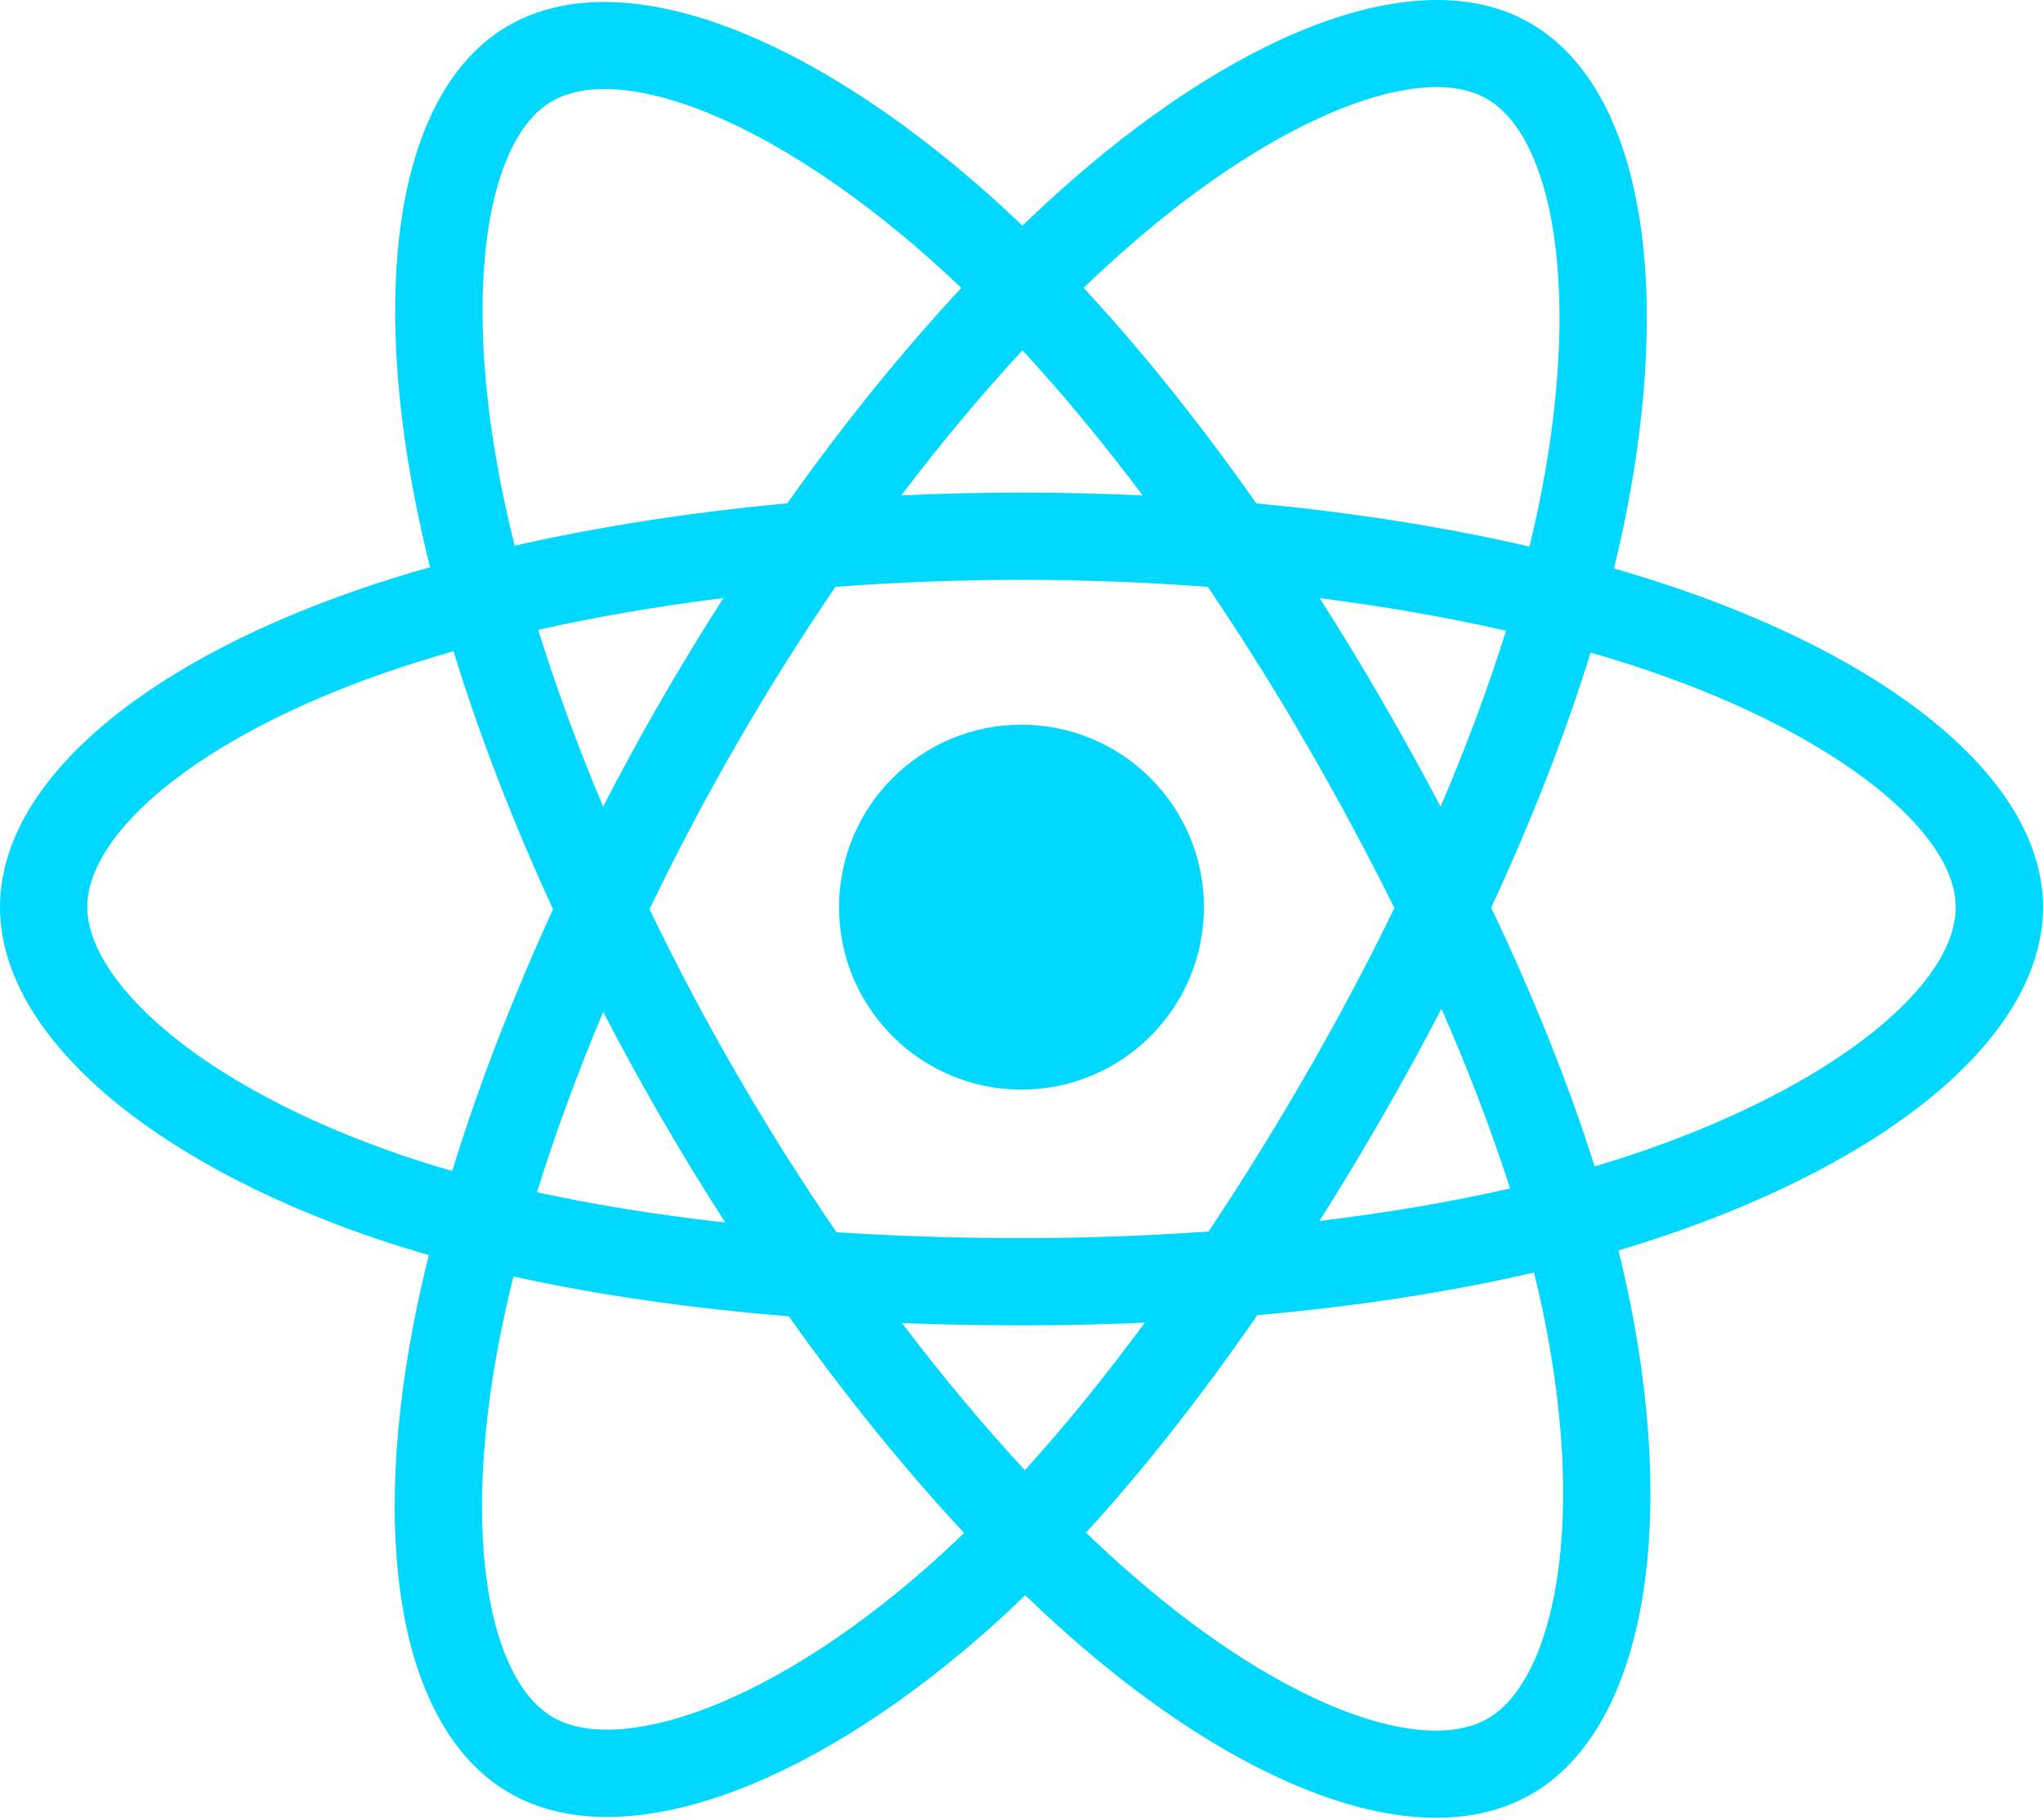
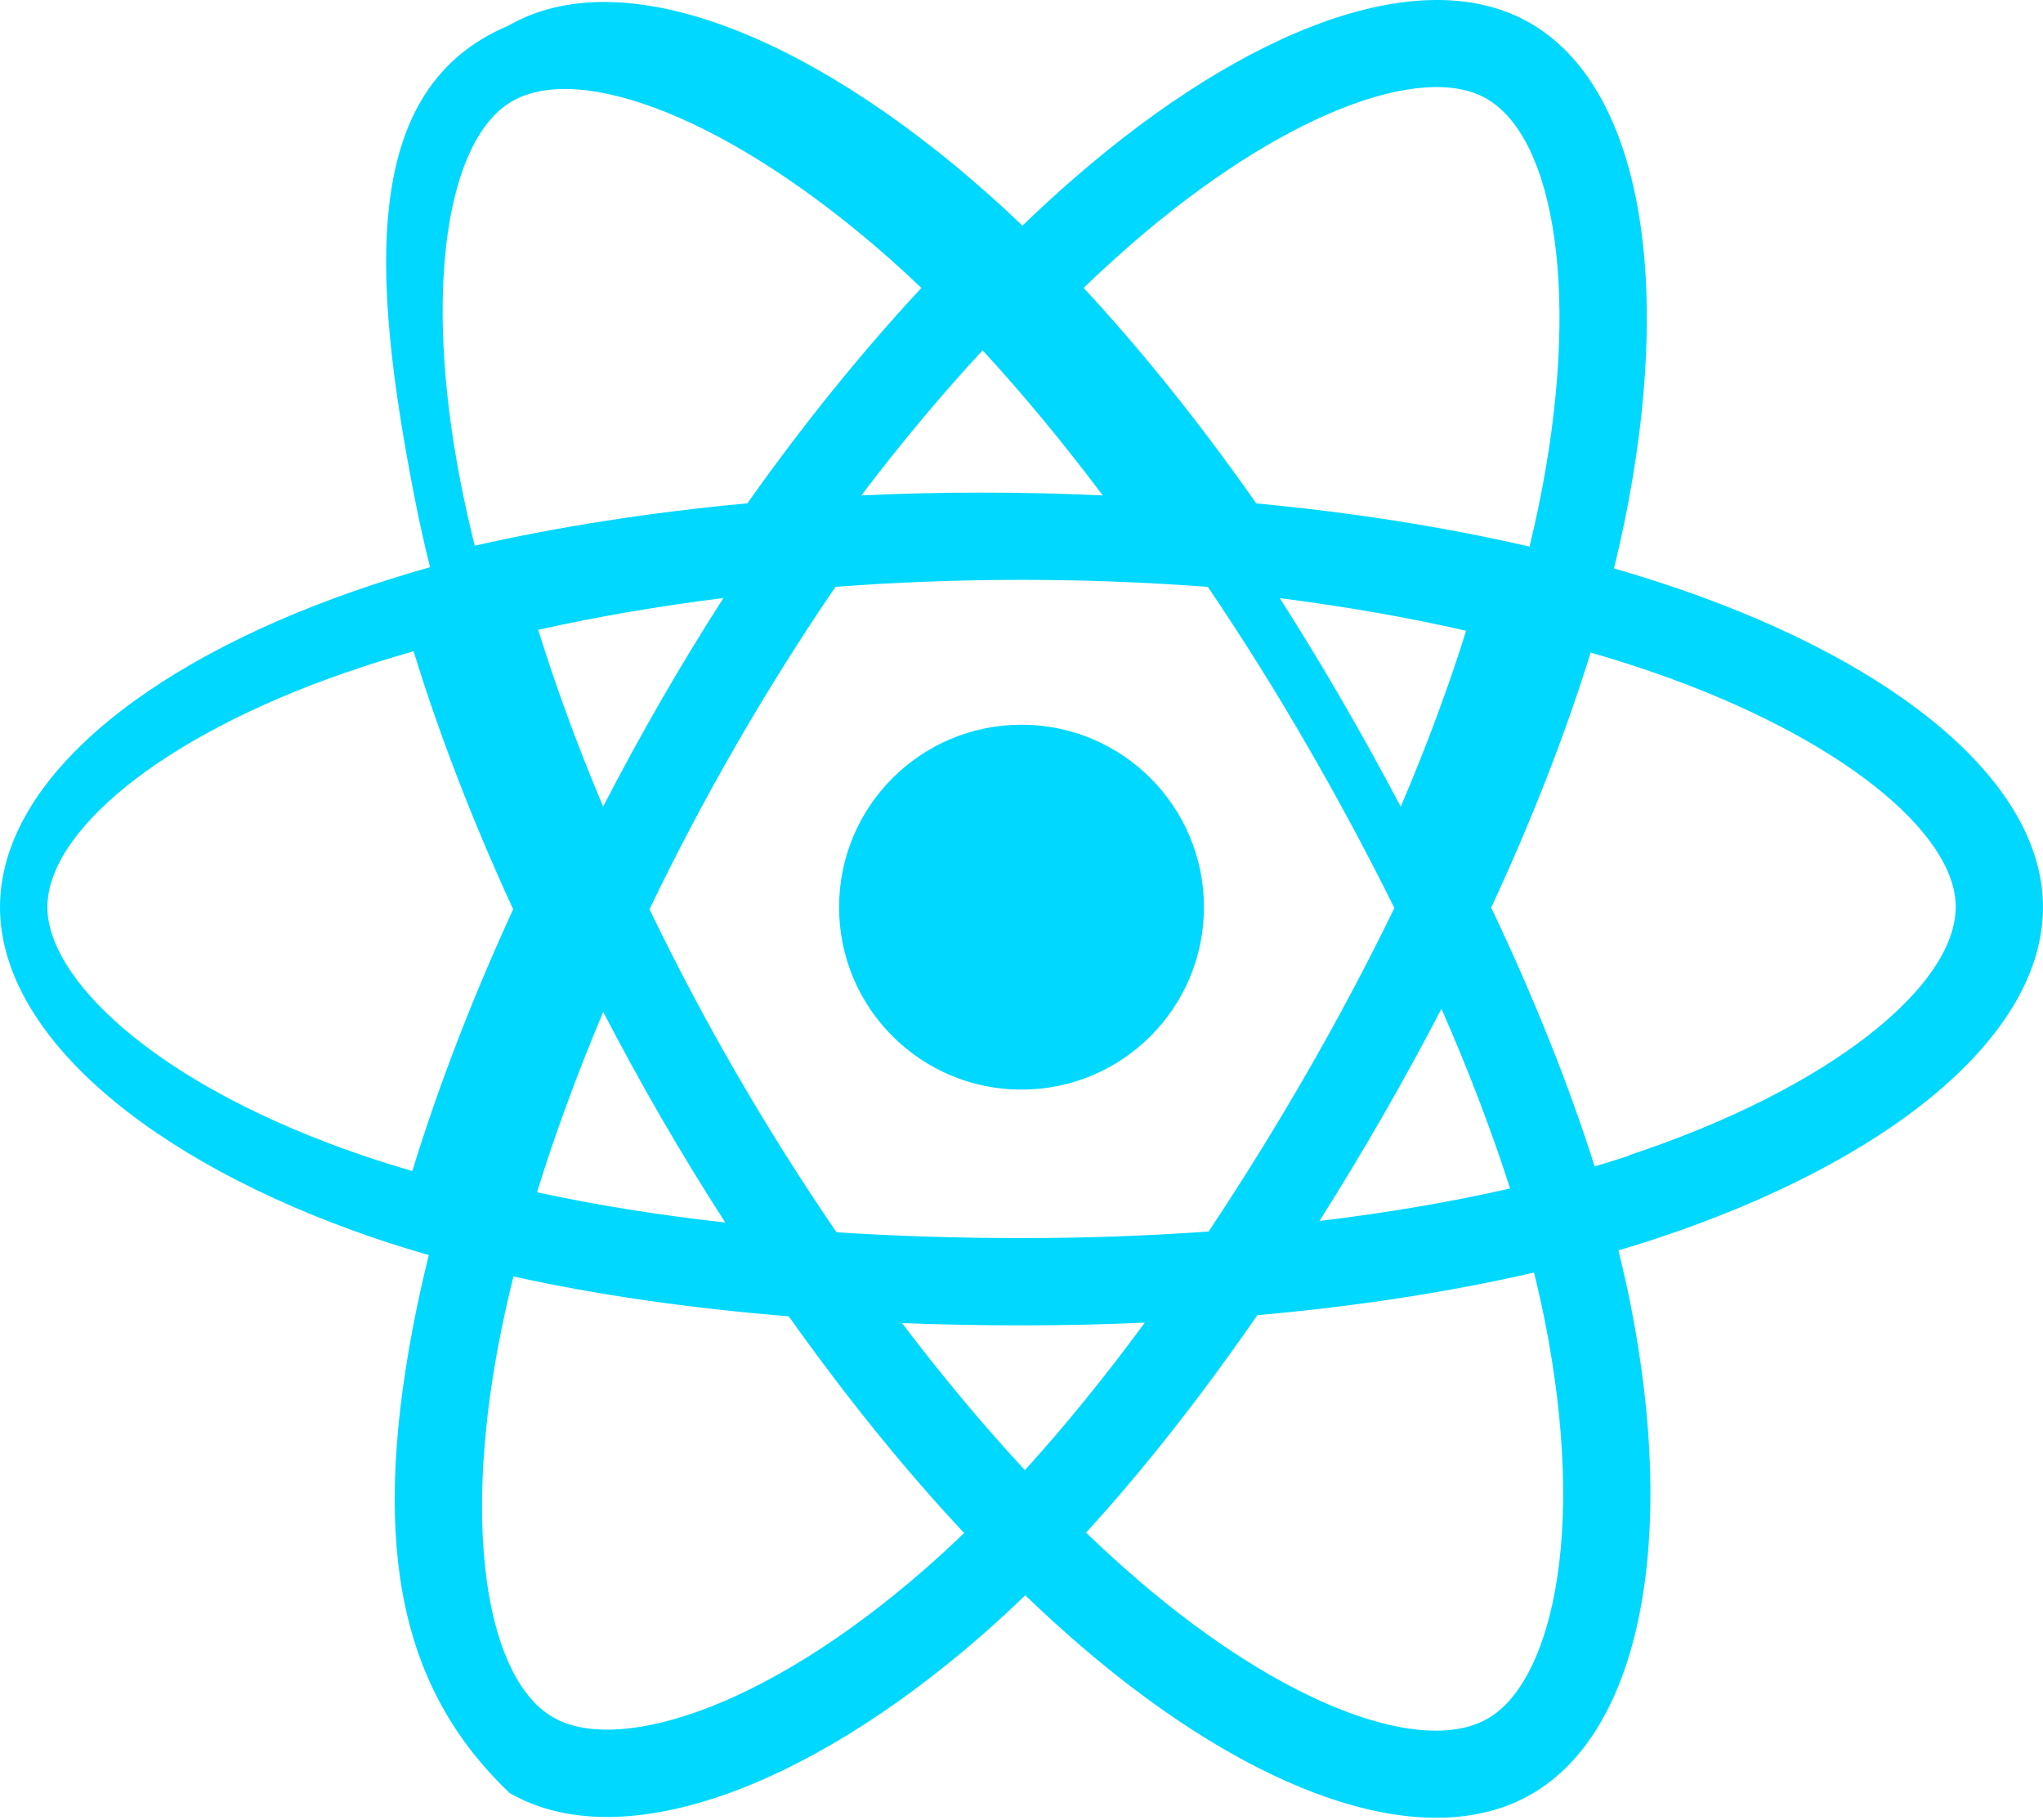
<svg xmlns="http://www.w3.org/2000/svg" aria-hidden="true" role="img" class="iconify iconify--logos" width="35.93" height="32" preserveAspectRatio="xMidYMid meet" viewBox="0 0 256 228">
-   <path fill="#00D8FF" d="M210.483 73.824a171.49 171.49 0 0 0-8.24-2.597c.465-1.9.893-3.777 1.273-5.621c6.238-30.281 2.16-54.676-11.769-62.708c-13.355-7.7-35.196.329-57.254 19.526a171.23 171.23 0 0 0-6.375 5.848a155.866 155.866 0 0 0-4.241-3.917C100.759 3.829 77.587-4.822 63.673 3.233C50.33 10.957 46.379 33.89 51.995 62.588a170.974 170.974 0 0 0 1.892 8.48c-3.28.932-6.445 1.924-9.474 2.98C17.309 83.498 0 98.307 0 113.668c0 15.865 18.582 31.778 46.812 41.427a145.52 145.52 0 0 0 6.921 2.165a167.467 167.467 0 0 0-2.01 9.138c-5.354 28.2-1.173 50.591 12.134 58.266c13.744 7.926 36.812-.22 59.273-19.855a145.567 145.567 0 0 0 5.342-4.923a168.064 168.064 0 0 0 6.92 6.314c21.758 18.722 43.246 26.282 56.54 18.586c13.731-7.949 18.194-32.003 12.4-61.268a145.016 145.016 0 0 0-1.535-6.842c1.62-.48 3.21-.974 4.76-1.488c29.348-9.723 48.443-25.443 48.443-41.52c0-15.417-17.868-30.326-45.517-39.844Zm-6.365 70.984c-1.4.463-2.836.91-4.3 1.345c-3.24-10.257-7.612-21.163-12.963-32.432c5.106-11 9.31-21.767 12.459-31.957c2.619.758 5.16 1.557 7.61 2.4c23.69 8.156 38.14 20.213 38.14 29.504c0 9.896-15.606 22.743-40.946 31.14Zm-10.514 20.834c2.562 12.94 2.927 24.64 1.23 33.787c-1.524 8.219-4.59 13.698-8.382 15.893c-8.067 4.67-25.32-1.4-43.927-17.412a156.726 156.726 0 0 1-6.437-5.87c7.214-7.889 14.423-17.06 21.459-27.246c12.376-1.098 24.068-2.894 34.671-5.345a134.17 134.17 0 0 1 1.386 6.193ZM87.276 214.515c-7.882 2.783-14.16 2.863-17.955.675c-8.075-4.657-11.432-22.636-6.853-46.752a156.923 156.923 0 0 1 1.869-8.499c10.486 2.32 22.093 3.988 34.498 4.994c7.084 9.967 14.501 19.128 21.976 27.15a134.668 134.668 0 0 1-4.877 4.492c-9.933 8.682-19.886 14.842-28.658 17.94ZM50.35 144.747c-12.483-4.267-22.792-9.812-29.858-15.863c-6.35-5.437-9.555-10.836-9.555-15.216c0-9.322 13.897-21.212 37.076-29.293c2.813-.98 5.757-1.905 8.812-2.773c3.204 10.42 7.406 21.315 12.477 32.332c-5.137 11.18-9.399 22.249-12.634 32.792a134.718 134.718 0 0 1-6.318-1.979Zm12.378-84.26c-4.811-24.587-1.616-43.134 6.425-47.789c8.564-4.958 27.502 2.111 47.463 19.835a144.318 144.318 0 0 1 3.841 3.545c-7.438 7.987-14.787 17.08-21.808 26.988c-12.04 1.116-23.565 2.908-34.161 5.309a160.342 160.342 0 0 1-1.76-7.887Zm110.427 27.268a347.8 347.8 0 0 0-7.785-12.803c8.168 1.033 15.994 2.404 23.343 4.08c-2.206 7.072-4.956 14.465-8.193 22.045a381.151 381.151 0 0 0-7.365-13.322Zm-45.032-43.861c5.044 5.465 10.096 11.566 15.065 18.186a322.04 322.04 0 0 0-30.257-.006c4.974-6.559 10.069-12.652 15.192-18.18ZM82.802 87.83a323.167 323.167 0 0 0-7.227 13.238c-3.184-7.553-5.909-14.98-8.134-22.152c7.304-1.634 15.093-2.97 23.209-3.984a321.524 321.524 0 0 0-7.848 12.897Zm8.081 65.352c-8.385-.936-16.291-2.203-23.593-3.793c2.26-7.3 5.045-14.885 8.298-22.6a321.187 321.187 0 0 0 7.257 13.246c2.594 4.48 5.28 8.868 8.038 13.147Zm37.542 31.03c-5.184-5.592-10.354-11.779-15.403-18.433c4.902.192 9.899.29 14.978.29c5.218 0 10.376-.117 15.453-.343c-4.985 6.774-10.018 12.97-15.028 18.486Zm52.198-57.817c3.422 7.8 6.306 15.345 8.596 22.52c-7.422 1.694-15.436 3.058-23.88 4.071a382.417 382.417 0 0 0 7.859-13.026a347.403 347.403 0 0 0 7.425-13.565Zm-16.898 8.101a358.557 358.557 0 0 1-12.281 19.815a329.4 329.4 0 0 1-23.444.823c-7.967 0-15.716-.248-23.178-.732a310.202 310.202 0 0 1-12.513-19.846h.001a307.41 307.41 0 0 1-10.923-20.627a310.278 310.278 0 0 1 10.89-20.637l-.001.001a307.318 307.318 0 0 1 12.413-19.761c7.613-.576 15.42-.876 23.31-.876H128c7.926 0 15.743.303 23.354.883a329.357 329.357 0 0 1 12.335 19.695a358.489 358.489 0 0 1 11.036 20.54a329.472 329.472 0 0 1-11 20.722Zm22.56-122.124c8.572 4.944 11.906 24.881 6.52 51.026c-.344 1.668-.73 3.367-1.15 5.09c-10.622-2.452-22.155-4.275-34.23-5.408c-7.034-10.017-14.323-19.124-21.64-27.008a160.789 160.789 0 0 1 5.888-5.4c18.9-16.447 36.564-22.941 44.612-18.3ZM128 90.808c12.625 0 22.86 10.235 22.86 22.86s-10.235 22.86-22.86 22.86s-22.86-10.235-22.86-22.86s10.235-22.86 22.86-22.86Z" />
+   <path fill="#00D8FF" d="M210.483 73.824a171.49 171.49 0 0 0-8.24-2.597c.465-1.9.893-3.777 1.273-5.621c6.238-30.281 2.16-54.676-11.769-62.708c-13.355-7.7-35.196.329-57.254 19.526a171.23 171.23 0 0 0-6.375 5.848a155.866 155.866 0 0 0-4.241-3.917C100.759 3.829 77.587-4.822 63.673 3.233C45.33 10.957 46.379 33.89 51.995 62.588a170.974 170.974 0 0 0 1.892 8.48c-3.28.932-6.445 1.924-9.474 2.98C17.309 83.498 0 98.307 0 113.668c0 15.865 18.582 31.778 46.812 41.427a145.52 145.52 0 0 0 6.921 2.165a167.467 167.467 0 0 0-2.01 9.138c-5.354 28.2-1.173 45.591 12.134 58.266c13.744 7.926 36.812-.22 59.273-19.855a145.567 145.567 0 0 0 5.342-4.923a168.064 168.064 0 0 0 6.92 6.314c21.758 18.722 43.246 26.282 56.54 18.586c13.731-7.949 18.194-32.003 12.4-61.268a145.016 145.016 0 0 0-1.535-6.842c1.62-.48 3.21-.974 4.76-1.488c29.348-9.723 48.443-25.443 48.443-41.52c0-15.417-17.868-30.326-45.517-39.844Zm-6.365 70.984c-1.4.463-2.836.91-4.3 1.345c-3.24-10.257-7.612-21.163-12.963-32.432c5.106-11 9.31-21.767 12.459-31.957c2.619.758 5.16 1.557 7.61 2.4c23.69 8.156 38.14 20.213 38.14 29.454c0 9.896-15.606 22.743-40.946 31.14Zm-10.514 20.834c2.562 12.94 2.927 24.64 1.23 33.787c-1.524 8.219-4.59 13.698-8.382 15.893c-8.067 4.67-25.32-1.4-43.927-17.412a156.726 156.726 0 0 1-6.437-5.87c7.214-7.889 14.423-17.06 21.459-27.246c12.376-1.098 24.068-2.894 34.671-5.345a134.17 134.17 0 0 1 1.386 6.193ZM87.276 214.515c-7.882 2.783-14.16 2.863-17.955.675c-8.075-4.657-11.432-22.636-6.853-46.752a156.923 156.923 0 0 1 1.869-8.499c10.486 2.32 22.093 3.988 34.498 4.994c7.084 9.967 14.451 19.128 21.976 27.15a134.668 134.668 0 0 1-4.877 4.492c-9.933 8.682-19.886 14.842-28.658 17.94ZM45.35 144.747c-12.483-4.267-22.792-9.812-29.858-15.863c-6.35-5.437-9.555-10.836-9.555-15.216c0-9.322 13.897-21.212 37.076-29.293c2.813-.98 5.757-1.905 8.812-2.773c3.204 10.42 7.406 21.315 12.477 32.332c-5.137 11.18-9.399 22.249-12.634 32.792a134.718 134.718 0 0 1-6.318-1.979Zm12.378-84.26c-4.811-24.587-1.616-43.134 6.425-47.789c8.564-4.958 27.452 2.111 47.463 19.835a144.318 144.318 0 0 1 3.841 3.545c-7.438 7.987-14.787 17.08-21.808 26.988c-12.04 1.116-23.565 2.908-34.161 5.309a160.342 160.342 0 0 1-1.76-7.887Zm110.427 27.268a347.8 347.8 0 0 0-7.785-12.803c8.168 1.033 15.994 2.404 23.343 4.08c-2.206 7.072-4.956 14.465-8.193 22.045a381.151 381.151 0 0 0-7.365-13.322Zm-45.032-43.861c5.044 5.465 10.096 11.566 15.065 18.186a322.04 322.04 0 0 0-30.257-.006c4.974-6.559 10.069-12.652 15.192-18.18ZM82.802 87.83a323.167 323.167 0 0 0-7.227 13.238c-3.184-7.553-5.909-14.98-8.134-22.152c7.304-1.634 15.093-2.97 23.209-3.984a321.524 321.524 0 0 0-7.848 12.897Zm8.081 65.352c-8.385-.936-16.291-2.203-23.593-3.793c2.26-7.3 5.045-14.885 8.298-22.6a321.187 321.187 0 0 0 7.257 13.246c2.594 4.48 5.28 8.868 8.038 13.147Zm37.542 31.03c-5.184-5.592-10.354-11.779-15.403-18.433c4.902.192 9.899.29 14.978.29c5.218 0 10.376-.117 15.453-.343c-4.985 6.774-10.018 12.97-15.028 18.486Zm52.198-57.817c3.422 7.8 6.306 15.345 8.596 22.52c-7.422 1.694-15.436 3.058-23.88 4.071a382.417 382.417 0 0 0 7.859-13.026a347.403 347.403 0 0 0 7.425-13.565Zm-16.898 8.101a358.557 358.557 0 0 1-12.281 19.815a329.4 329.4 0 0 1-23.444.823c-7.967 0-15.716-.248-23.178-.732a310.202 310.202 0 0 1-12.513-19.846h.001a307.41 307.41 0 0 1-10.923-20.627a310.278 310.278 0 0 1 10.89-20.637l-.001.001a307.318 307.318 0 0 1 12.413-19.761c7.613-.576 15.42-.876 23.31-.876H128c7.926 0 15.743.303 23.354.883a329.357 329.357 0 0 1 12.335 19.695a358.489 358.489 0 0 1 11.036 20.54a329.472 329.472 0 0 1-11 20.722Zm22.56-122.124c8.572 4.944 11.906 24.881 6.52 51.026c-.344 1.668-.73 3.367-1.15 5.09c-10.622-2.452-22.155-4.275-34.23-5.408c-7.034-10.017-14.323-19.124-21.64-27.008a160.789 160.789 0 0 1 5.888-5.4c18.9-16.447 36.564-22.941 44.612-18.3ZM128 90.808c12.625 0 22.86 10.235 22.86 22.86s-10.235 22.86-22.86 22.86s-22.86-10.235-22.86-22.86s10.235-22.86 22.86-22.86Z" />
</svg>
